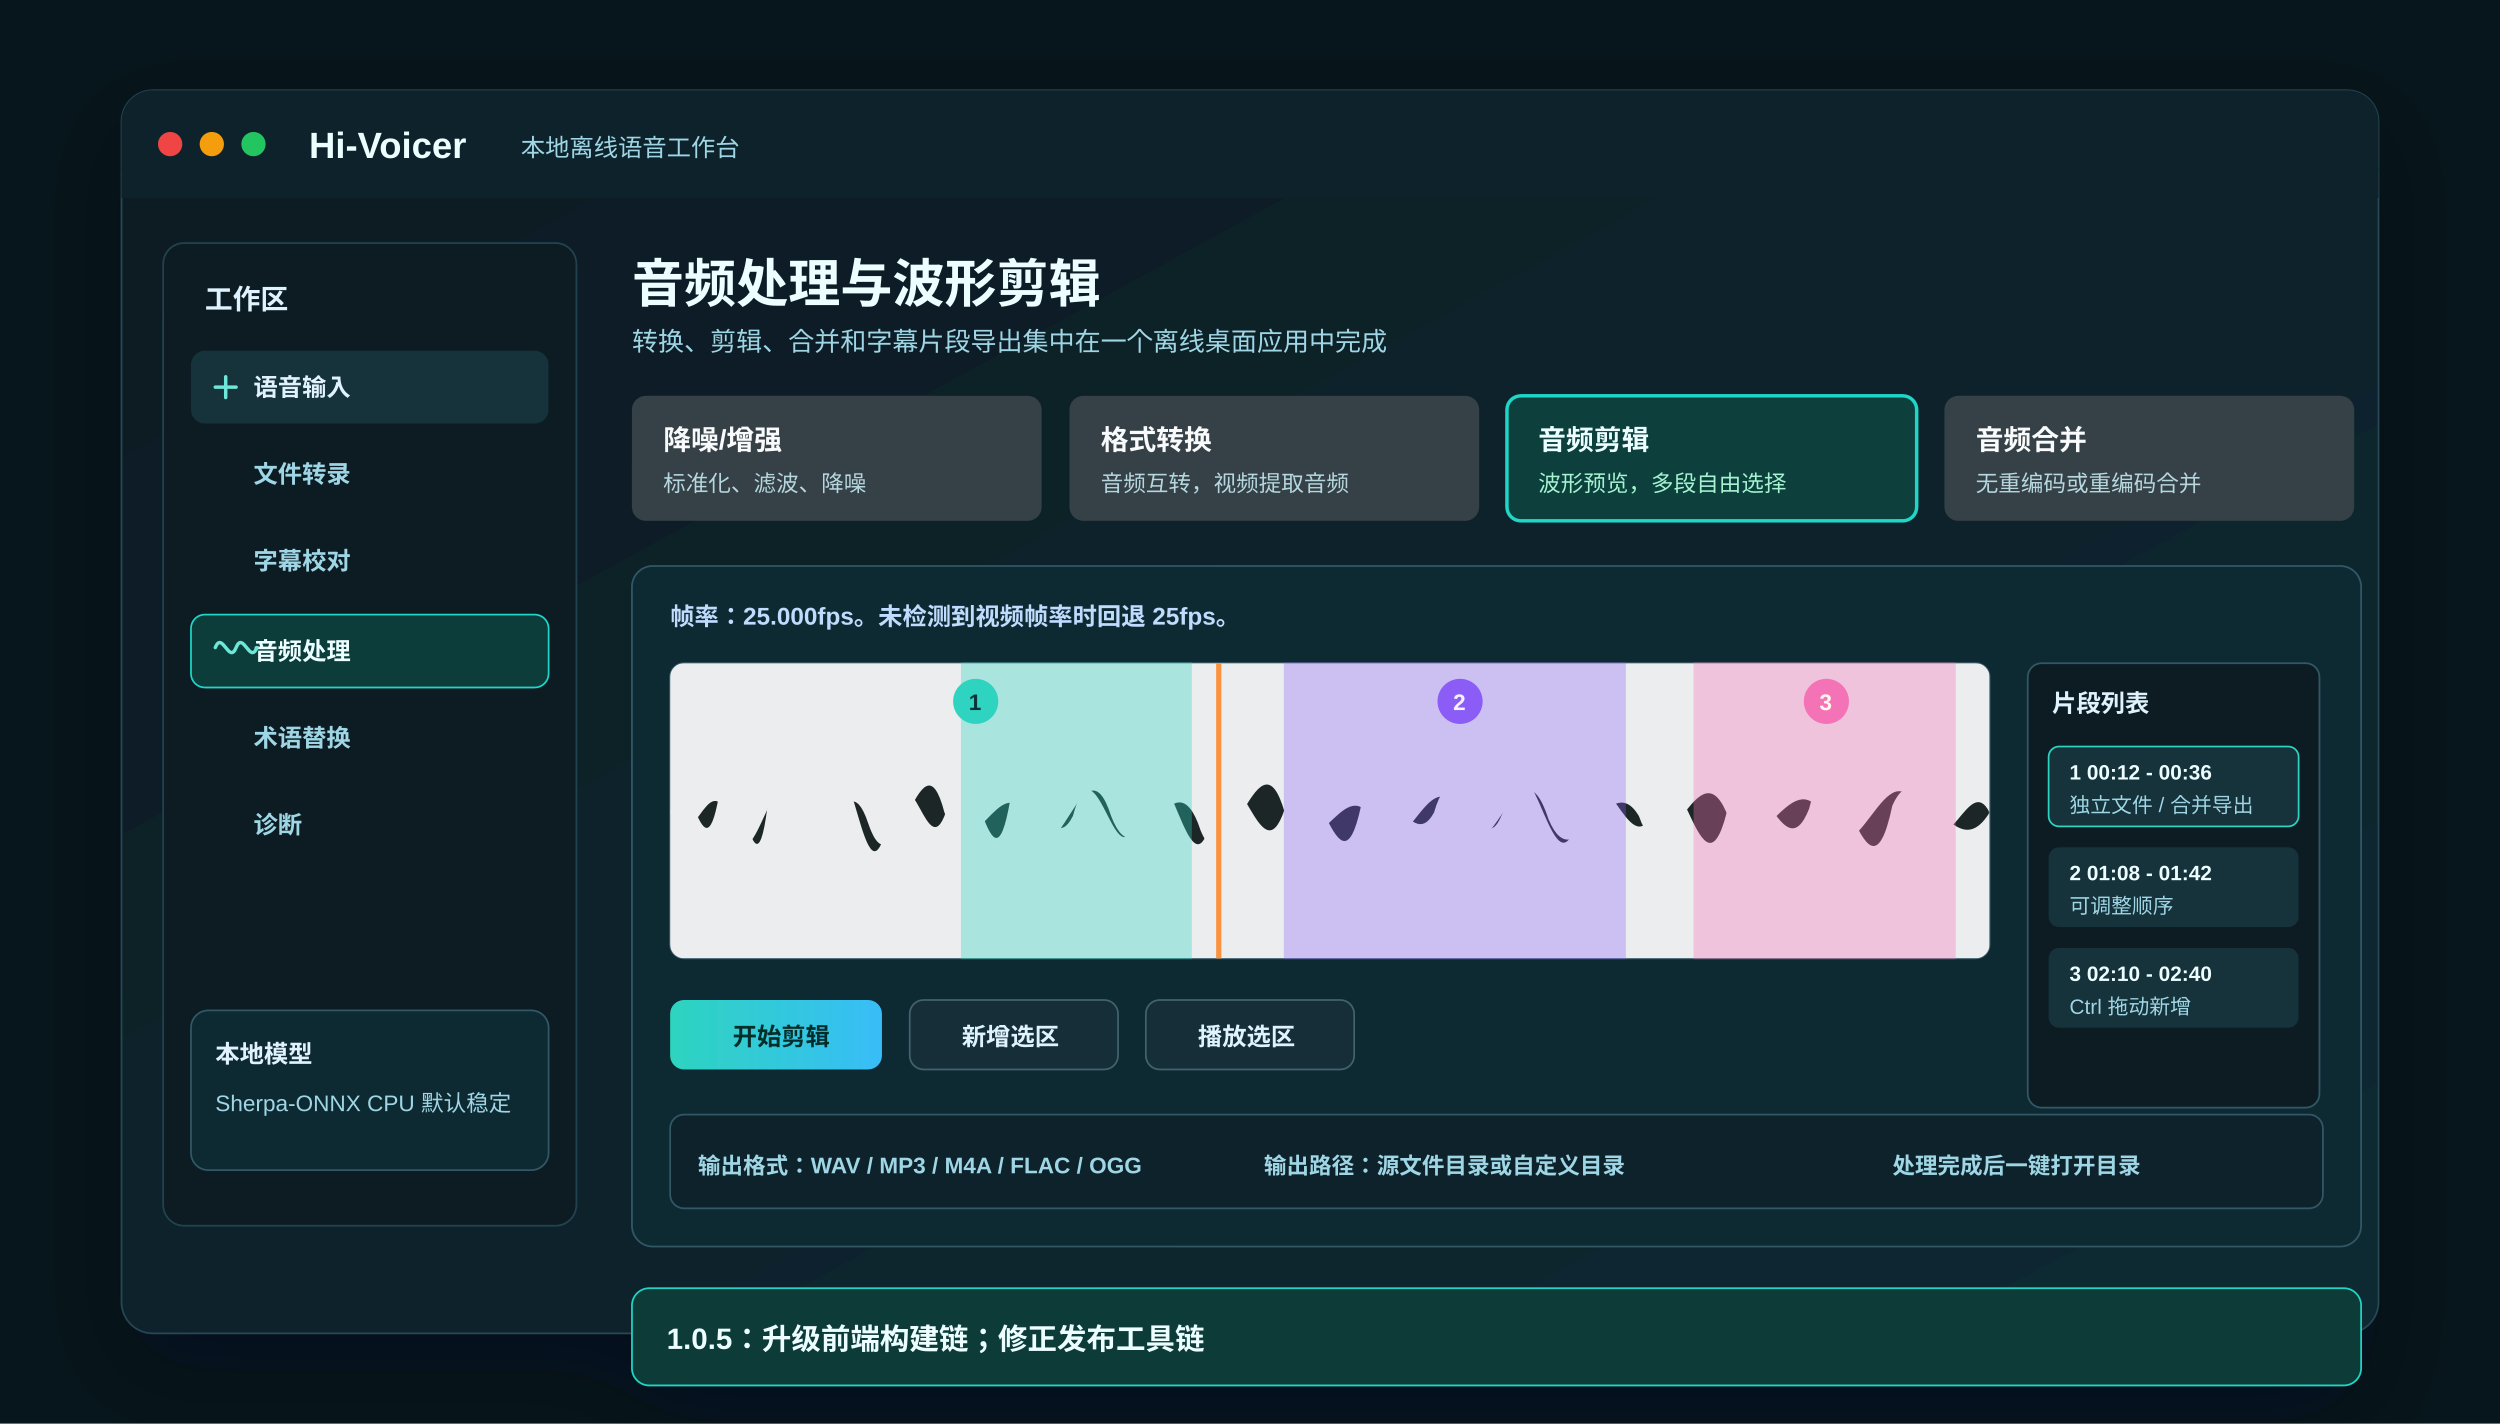
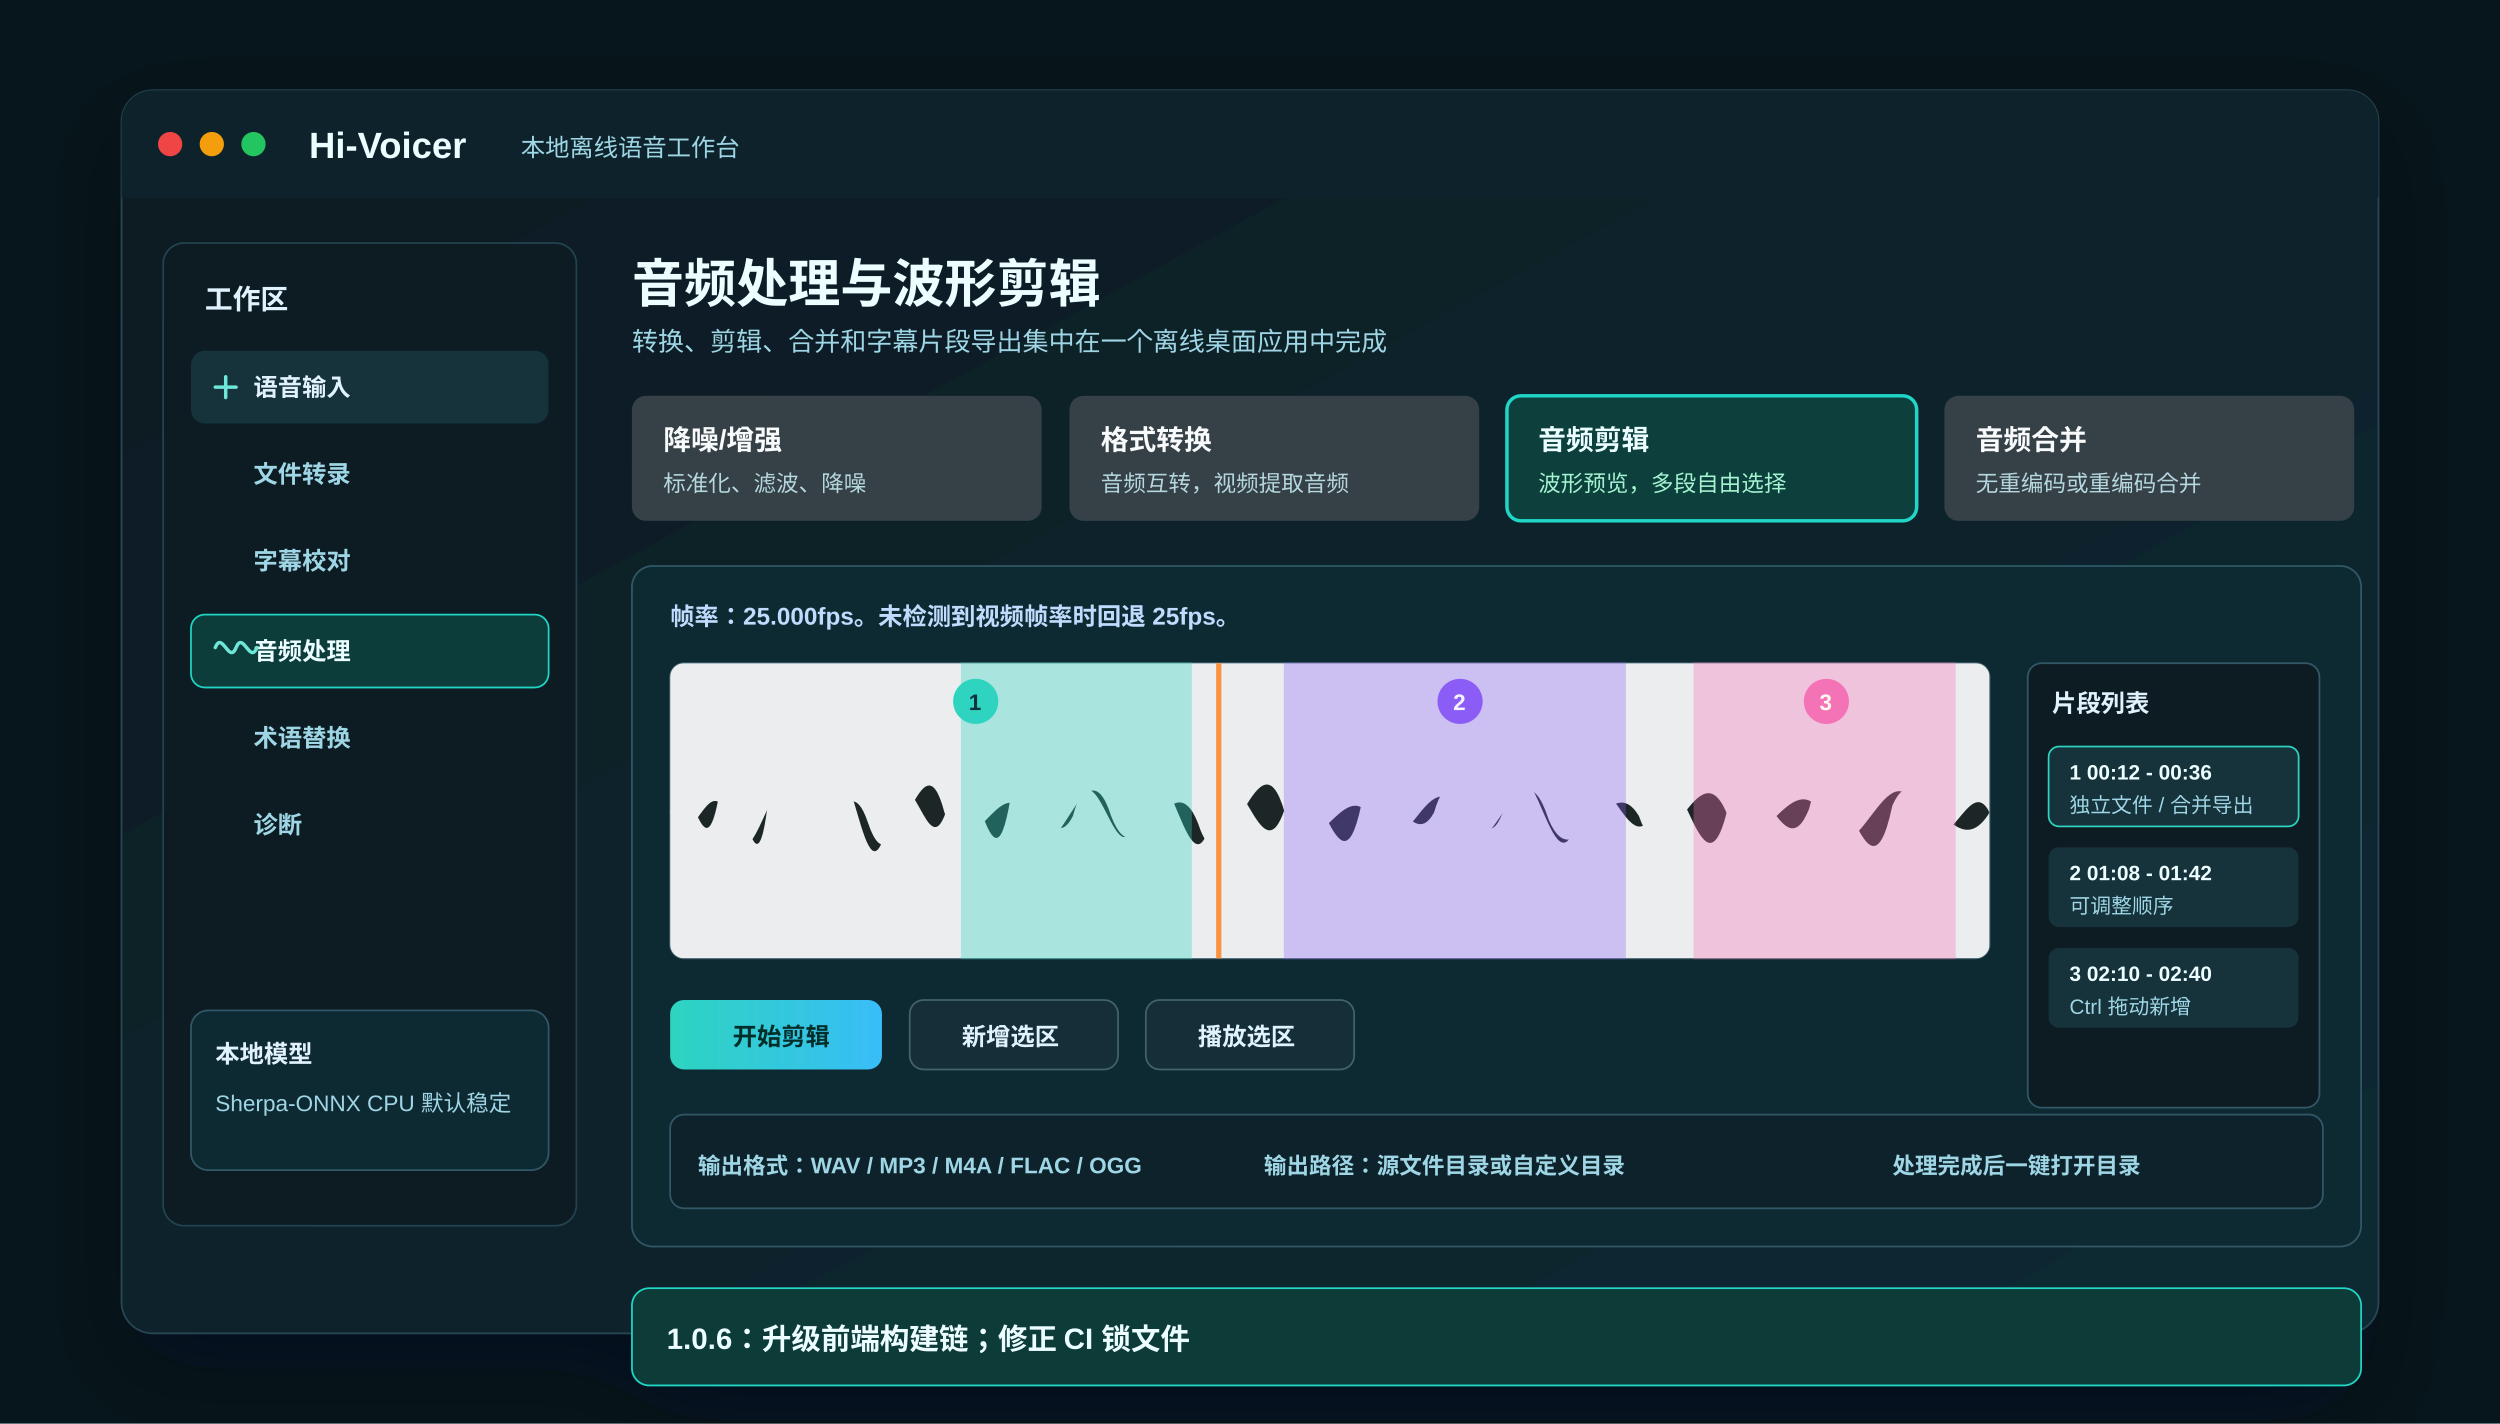
<svg xmlns="http://www.w3.org/2000/svg" width="1440" height="820" viewBox="0 0 1440 820" role="img" aria-labelledby="title desc">
  <defs>
    <linearGradient id="app-bg" x1="0" y1="0" x2="1" y2="1">
      <stop offset="0" stop-color="#0b1b22" />
      <stop offset="1" stop-color="#102a33" />
    </linearGradient>
    <linearGradient id="primary" x1="0" y1="0" x2="1" y2="0">
      <stop offset="0" stop-color="#2dd4bf" />
      <stop offset="1" stop-color="#38bdf8" />
    </linearGradient>
    <filter id="shadow" x="-18%" y="-18%" width="136%" height="136%">
      <feDropShadow dx="0" dy="20" stdDeviation="26" flood-color="#020617" flood-opacity="0.35" />
    </filter>
    <clipPath id="wave-clip">
      <rect x="0" y="0" width="760" height="170" rx="8" />
    </clipPath>
  </defs>
  <rect width="1440" height="820" fill="#07161c" />
  <g transform="translate(70 52)" filter="url(#shadow)">
    <rect width="1300" height="716" rx="18" fill="url(#app-bg)" stroke="#254653" />
    <g>
      <rect width="1300" height="62" rx="18" fill="#0e242c" />
      <rect y="44" width="1300" height="18" fill="#0e242c" />
      <circle cx="28" cy="31" r="7" fill="#ef4444" />
      <circle cx="52" cy="31" r="7" fill="#f59e0b" />
      <circle cx="76" cy="31" r="7" fill="#22c55e" />
      <text x="108" y="39" fill="#ecfeff" font-family="Segoe UI, Microsoft YaHei, Arial, sans-serif" font-size="21" font-weight="800">Hi-Voicer</text>
      <text x="230" y="38" fill="#9fd6e5" font-family="Segoe UI, Microsoft YaHei, Arial, sans-serif" font-size="14">本地离线语音工作台</text>
    </g>
    <g transform="translate(24 88)" font-family="Segoe UI, Microsoft YaHei, Arial, sans-serif">
      <g>
        <rect width="238" height="566" rx="12" fill="#0b1d24" stroke="#24434f" />
        <text x="24" y="38" fill="#e0f2fe" font-size="16" font-weight="800">工作区</text>
        <g font-size="14" font-weight="700">
          <rect x="16" y="62" width="206" height="42" rx="8" fill="#14303a" />
          <text x="52" y="88" fill="#e0f2fe">语音输入</text>
          <text x="52" y="138" fill="#9fd6e5">文件转录</text>
          <text x="52" y="188" fill="#9fd6e5">字幕校对</text>
          <rect x="16" y="214" width="206" height="42" rx="8" fill="#083c3a" stroke="#20d6c7" />
          <text x="52" y="240" fill="#ecfeff">音频处理</text>
          <text x="52" y="290" fill="#9fd6e5">术语替换</text>
          <text x="52" y="340" fill="#9fd6e5">诊断</text>
        </g>
        <g fill="none" stroke="#6ee7d8" stroke-width="2" stroke-linecap="round">
          <path d="M30 83h12m-6-6v12" />
          <path d="M30 233c4-10 8 10 12 0s8 10 12 0" />
        </g>
        <rect x="16" y="442" width="206" height="92" rx="10" fill="#102a33" stroke="#315868" />
        <text x="30" y="472" fill="#e0f2fe" font-size="14" font-weight="800">本地模型</text>
        <text x="30" y="500" fill="#9fd6e5" font-size="13">Sherpa-ONNX CPU 默认稳定</text>
      </g>
      <g transform="translate(270 0)">
        <text x="0" y="34" fill="#ecfeff" font-size="30" font-weight="850">音频处理与波形剪辑</text>
        <text x="0" y="62" fill="#9fd6e5" font-size="15">转换、剪辑、合并和字幕片段导出集中在一个离线桌面应用中完成</text>
        <g transform="translate(0 88)">
          <rect width="236" height="72" rx="8" fill="#354146" />
          <text x="18" y="31" fill="#f8fafc" font-size="16" font-weight="800">降噪/增强</text>
          <text x="18" y="55" fill="#b6d7df" font-size="13">标准化、滤波、降噪</text>
          <rect x="252" width="236" height="72" rx="8" fill="#354146" />
          <text x="270" y="31" fill="#f8fafc" font-size="16" font-weight="800">格式转换</text>
          <text x="270" y="55" fill="#b6d7df" font-size="13">音频互转，视频提取音频</text>
          <rect x="504" width="236" height="72" rx="8" fill="#073f3c" stroke="#20d6c7" stroke-width="2" />
          <text x="522" y="31" fill="#ecfeff" font-size="16" font-weight="850">音频剪辑</text>
          <text x="522" y="55" fill="#a7f3d0" font-size="13">波形预览，多段自由选择</text>
          <rect x="756" width="236" height="72" rx="8" fill="#354146" />
          <text x="774" y="31" fill="#f8fafc" font-size="16" font-weight="800">音频合并</text>
          <text x="774" y="55" fill="#b6d7df" font-size="13">无重编码或重编码合并</text>
        </g>
        <g transform="translate(0 186)">
          <rect width="996" height="392" rx="12" fill="#102a33" stroke="#315868" />
          <text x="22" y="34" fill="#bfdbfe" font-size="14" font-weight="800">帧率：25.000fps。未检测到视频帧率时回退 25fps。</text>
          <g transform="translate(22 56)">
            <rect width="760" height="170" rx="8" fill="#1f2727" stroke="#42626d" />
            <g clip-path="url(#wave-clip)" fill="#f8fafc" opacity="0.94">
              <path d="M0 86 C10 38 18 132 28 77 C37 18 47 154 56 83 C68 30 76 139 90 76 C104 20 112 158 126 88 C140 42 148 124 160 82 C174 22 184 150 196 78 C208 48 218 116 232 88 C246 36 258 140 270 82 C286 18 300 160 314 78 C328 44 340 126 354 84 C370 28 384 148 398 82 C412 52 426 112 440 86 C454 38 468 132 482 78 C496 26 510 150 524 83 C538 42 552 118 566 86 C580 24 594 154 610 80 C626 40 640 124 656 84 C672 18 688 158 704 82 C720 46 738 122 760 86 L760 170 L0 170 Z" />
              <path d="M0 86 C12 120 22 54 34 91 C48 142 60 36 72 88 C88 132 100 50 114 92 C130 140 144 32 158 86 C174 126 190 56 206 90 C222 136 238 38 254 88 C270 130 288 52 304 92 C320 142 338 30 354 86 C370 128 388 60 404 90 C420 132 438 48 454 88 C470 138 488 34 506 90 C522 128 540 58 558 88 C574 134 592 40 610 90 C626 124 646 54 664 88 C682 138 702 36 720 90 C736 120 748 62 760 86 L760 0 L0 0 Z" />
            </g>
            <rect x="168" y="0" width="132" height="170" fill="#2dd4bf" opacity="0.34" stroke="#2dd4bf" />
            <circle cx="176" cy="22" r="13" fill="#2dd4bf" />
            <text x="172" y="27" fill="#08333a" font-size="13" font-weight="900">1</text>
            <rect x="354" y="0" width="196" height="170" fill="#8b5cf6" opacity="0.32" stroke="#8b5cf6" />
            <circle cx="455" cy="22" r="13" fill="#8b5cf6" />
            <text x="451" y="27" fill="#f5f3ff" font-size="13" font-weight="900">2</text>
            <rect x="590" y="0" width="150" height="170" fill="#f472b6" opacity="0.34" stroke="#f472b6" />
            <circle cx="666" cy="22" r="13" fill="#f472b6" />
            <text x="662" y="27" fill="#fff7ed" font-size="13" font-weight="900">3</text>
            <line x1="316" y1="0" x2="316" y2="170" stroke="#fb923c" stroke-width="3" />
          </g>
          <g transform="translate(804 56)">
            <rect width="168" height="256" rx="8" fill="#0c1d24" stroke="#315868" />
            <text x="14" y="28" fill="#e0f2fe" font-size="14" font-weight="850">片段列表</text>
            <g font-size="12">
              <rect x="12" y="48" width="144" height="46" rx="6" fill="#14303a" stroke="#2dd4bf" />
              <text x="24" y="67" fill="#ecfeff" font-weight="800">1  00:12 - 00:36</text>
              <text x="24" y="86" fill="#9fd6e5">独立文件 / 合并导出</text>
              <rect x="12" y="106" width="144" height="46" rx="6" fill="#14303a" />
              <text x="24" y="125" fill="#ecfeff" font-weight="800">2  01:08 - 01:42</text>
              <text x="24" y="144" fill="#9fd6e5">可调整顺序</text>
              <rect x="12" y="164" width="144" height="46" rx="6" fill="#14303a" />
              <text x="24" y="183" fill="#ecfeff" font-weight="800">3  02:10 - 02:40</text>
              <text x="24" y="202" fill="#9fd6e5">Ctrl 拖动新增</text>
            </g>
          </g>
          <g transform="translate(22 250)">
            <rect width="122" height="40" rx="8" fill="url(#primary)" />
            <text x="36" y="26" fill="#052e2b" font-size="14" font-weight="900">开始剪辑</text>
            <rect x="138" width="120" height="40" rx="8" fill="#122e38" stroke="#42626d" />
            <text x="168" y="26" fill="#e0f2fe" font-size="14" font-weight="800">新增选区</text>
            <rect x="274" width="120" height="40" rx="8" fill="#122e38" stroke="#42626d" />
            <text x="304" y="26" fill="#e0f2fe" font-size="14" font-weight="800">播放选区</text>
          </g>
          <g transform="translate(22 316)" font-size="13" font-weight="800">
            <rect width="952" height="54" rx="8" fill="#0d222b" stroke="#315868" />
            <text x="16" y="34" fill="#9fd6e5">输出格式：WAV / MP3 / M4A / FLAC / OGG</text>
            <text x="342" y="34" fill="#9fd6e5">输出路径：源文件目录或自定义目录</text>
            <text x="704" y="34" fill="#9fd6e5">处理完成后一键打开目录</text>
          </g>
        </g>
        <g transform="translate(0 602)">
          <rect width="996" height="56" rx="10" fill="#0b3a38" stroke="#20d6c7" />
-           <text x="20" y="35" fill="#ecfeff" font-size="17" font-weight="850">1.0.5：升级前端构建链；修正发布工具链</text>
+           <text x="20" y="35" fill="#ecfeff" font-size="17" font-weight="850">1.0.6：升级前端构建链；修正 CI 锁文件</text>
        </g>
      </g>
    </g>
  </g>
</svg>
